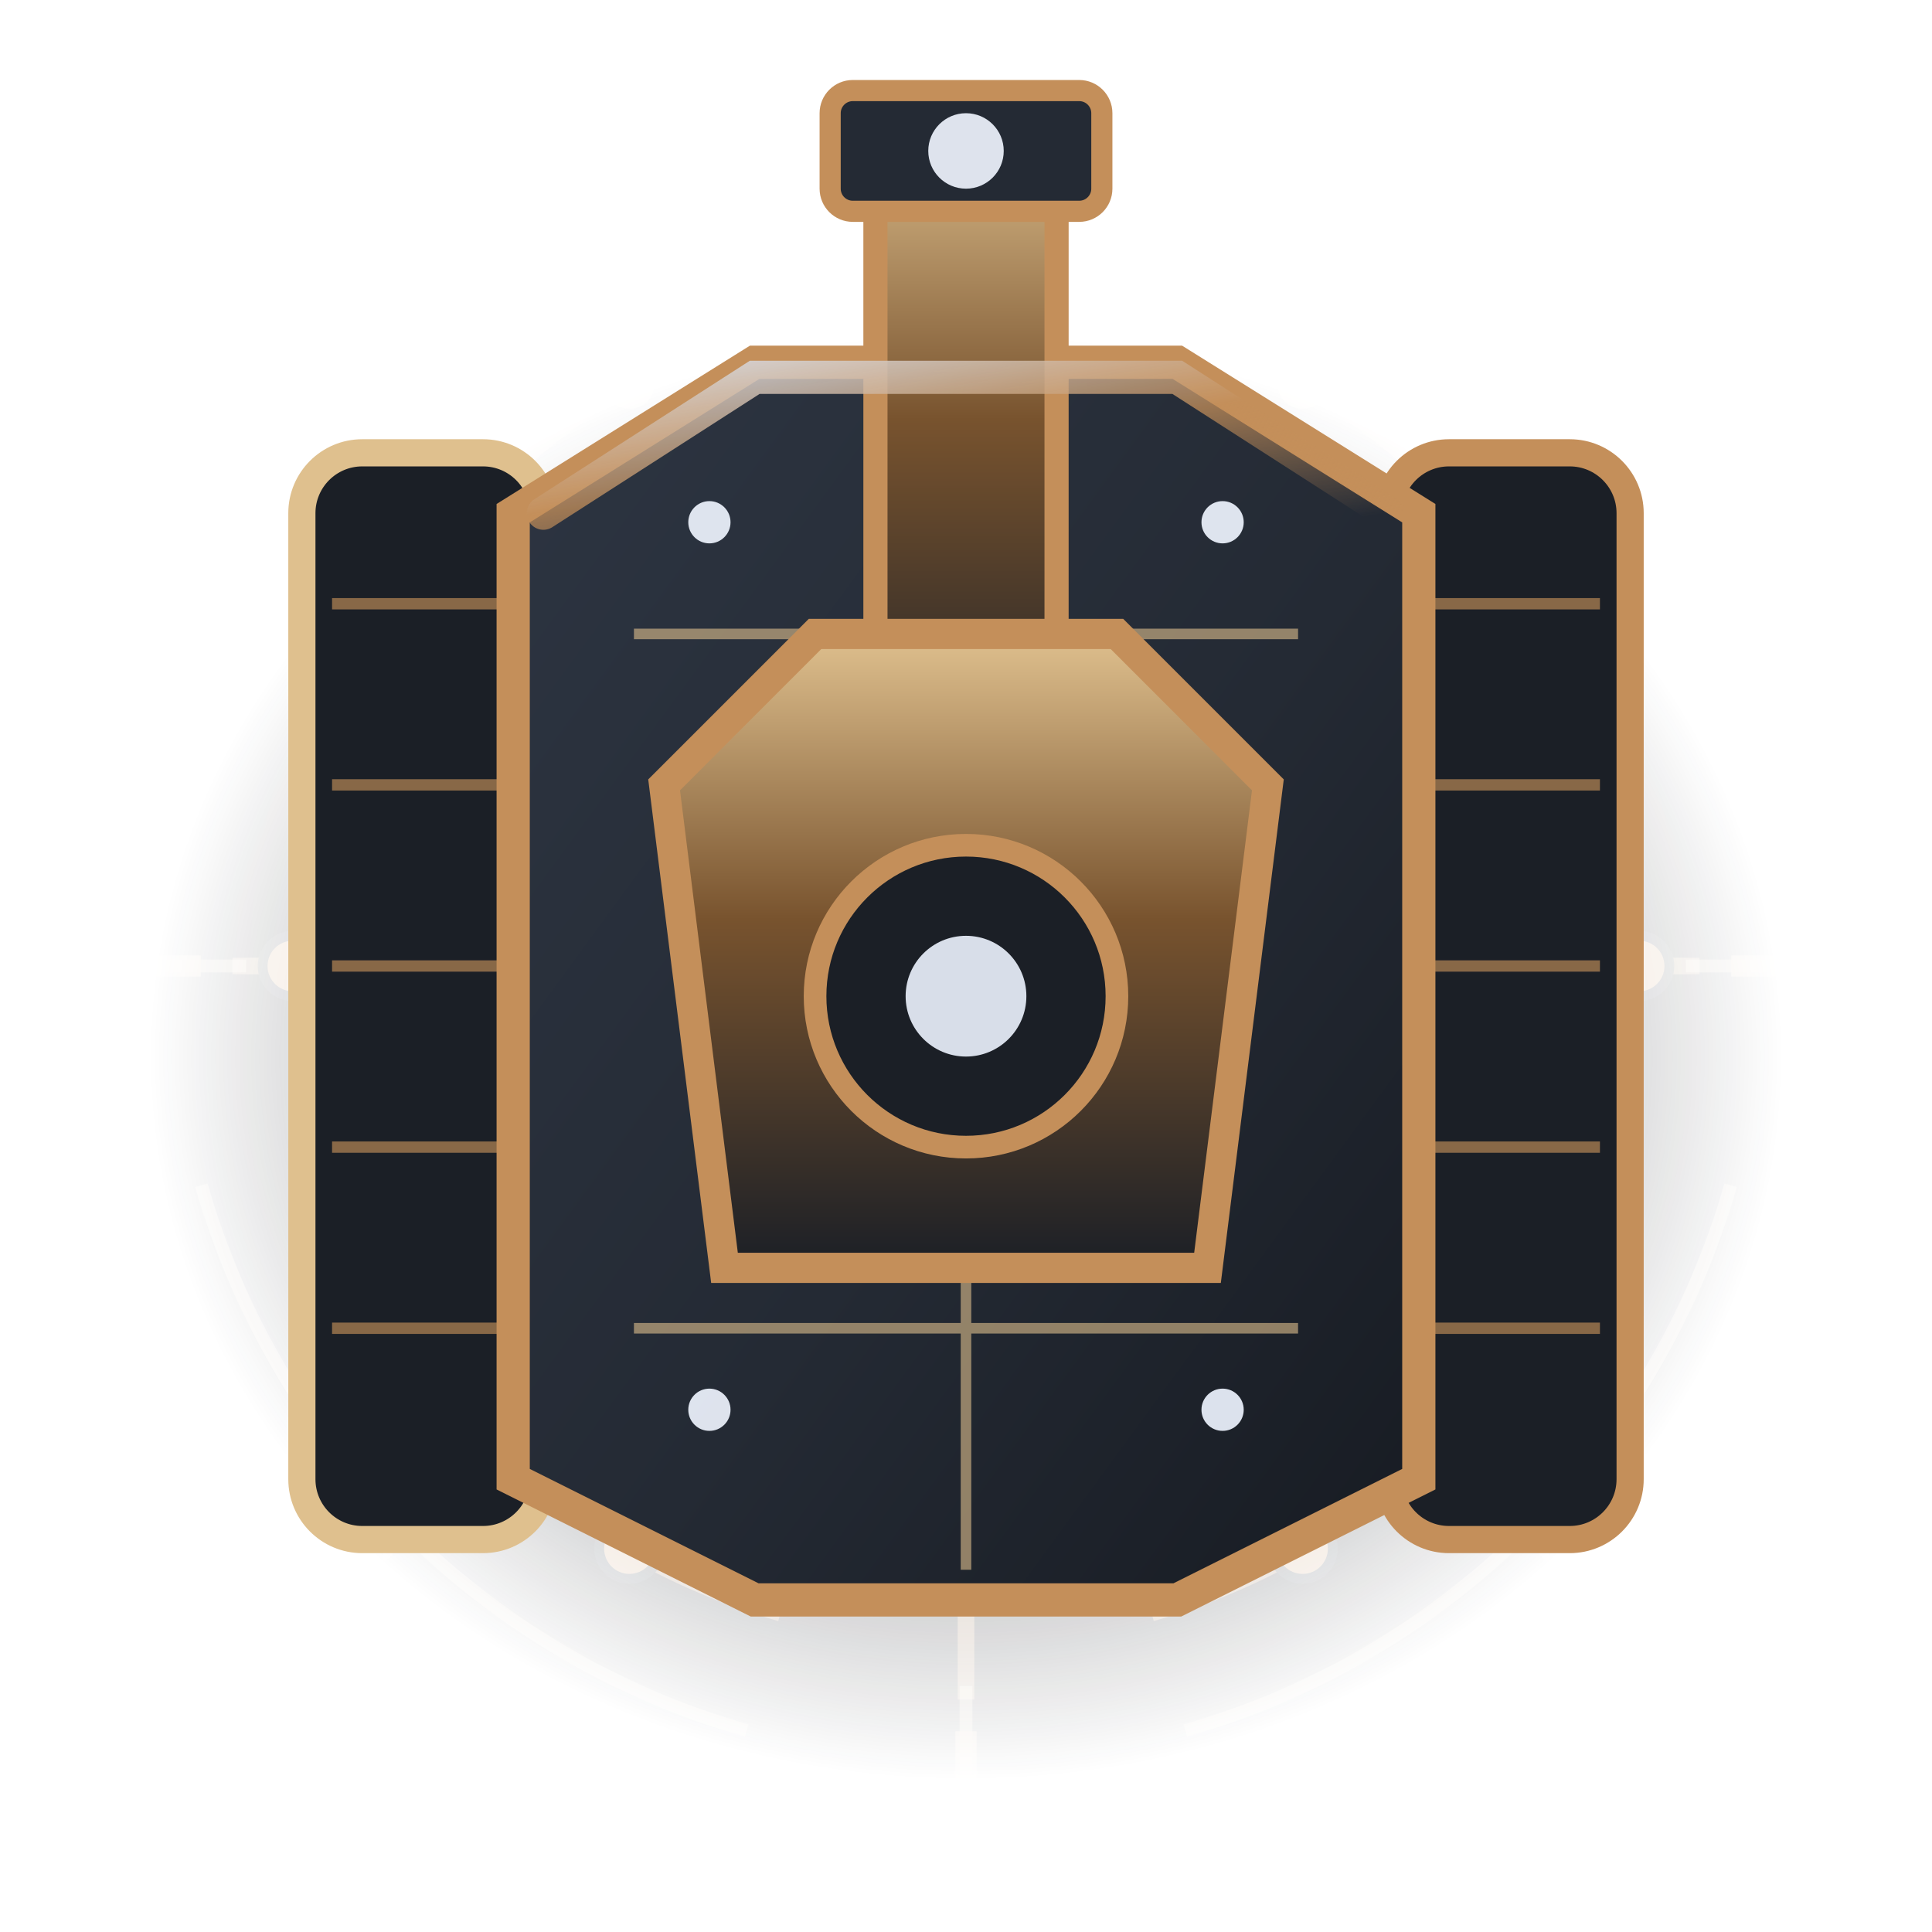
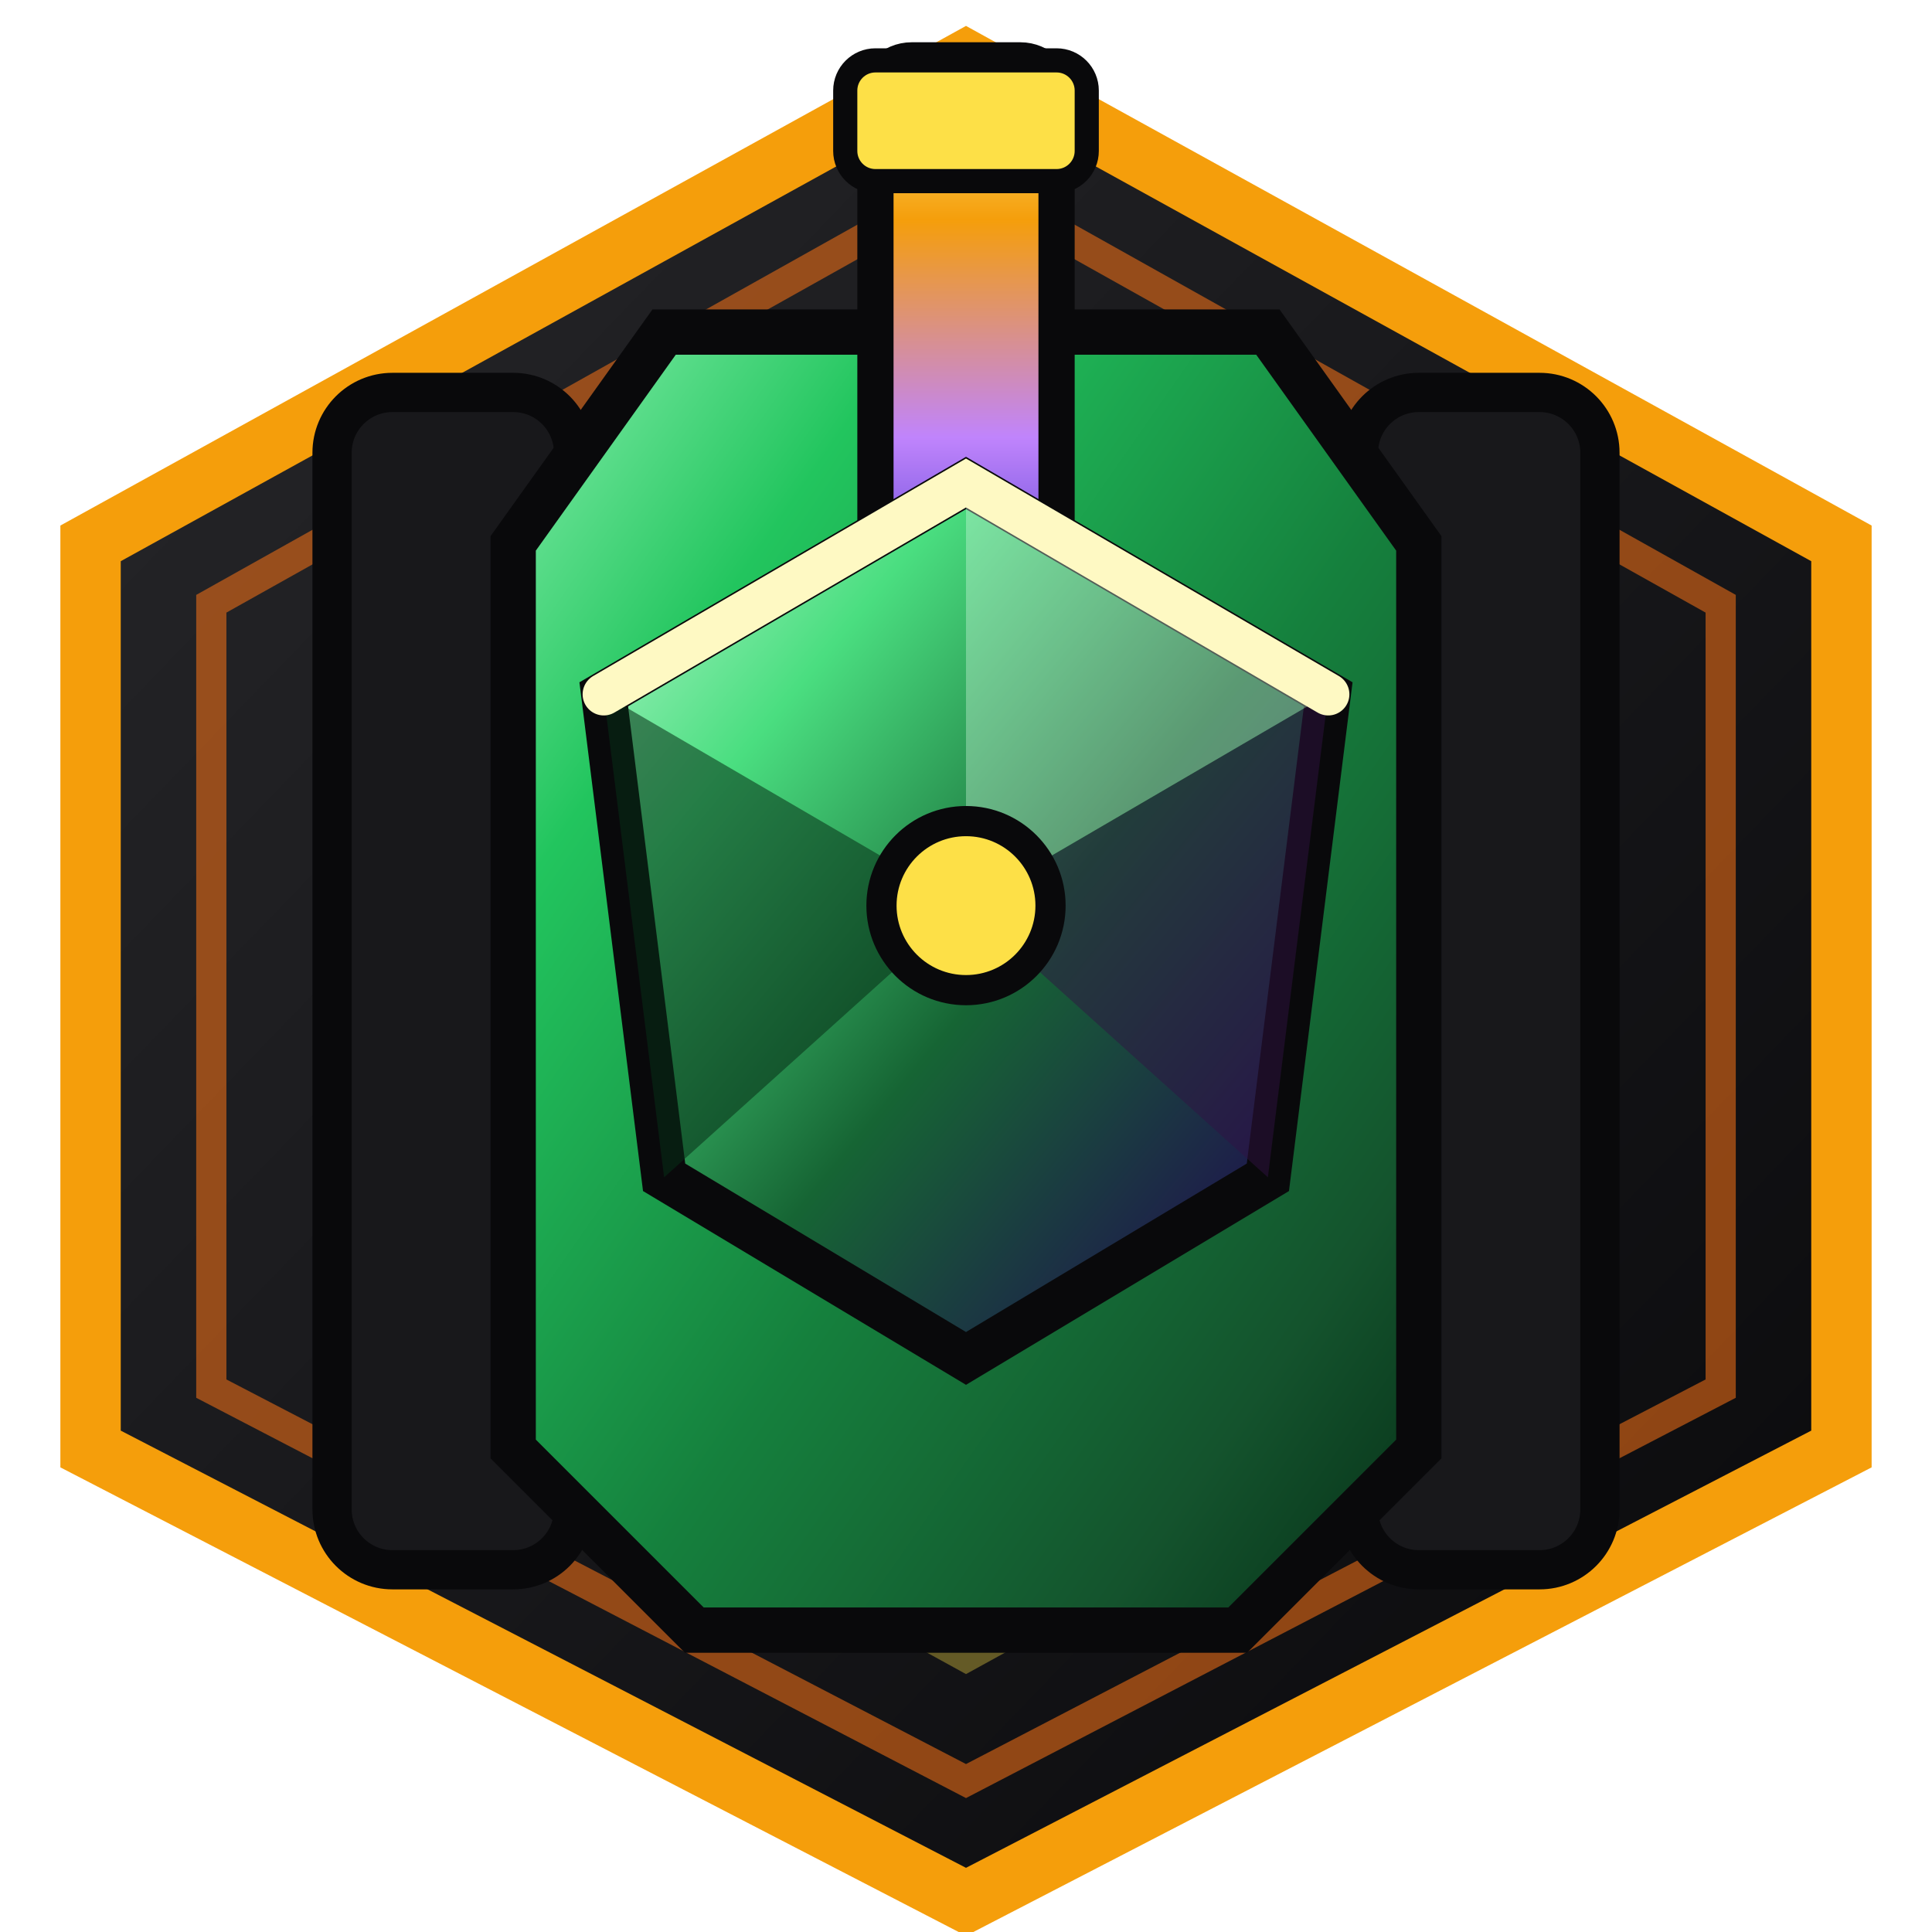
- <svg xmlns="http://www.w3.org/2000/svg" viewBox="0 0 128 128" fill="none" data-rig-id="tank-battle-icon-rig" data-root-anchor="64,64" data-has-aura="true">
+ <svg xmlns="http://www.w3.org/2000/svg" viewBox="0 0 64 64" width="64" height="64">
  <defs>
-     <radialGradient id="tb-icon-shadow" cx="50%" cy="50%" r="50%">
-       <stop offset="0%" stop-color="#12151a" stop-opacity="0.72" />
-       <stop offset="65%" stop-color="#171b22" stop-opacity="0.28" />
-       <stop offset="100%" stop-color="#171b22" stop-opacity="0" />
-     </radialGradient>
-     <radialGradient id="tb-icon-aura" cx="50%" cy="50%" r="50%">
-       <stop offset="0%" stop-color="#c48f5a" stop-opacity="0.28" />
-       <stop offset="55%" stop-color="#c48f5a" stop-opacity="0.14" />
-       <stop offset="100%" stop-color="#171b22" stop-opacity="0" />
-     </radialGradient>
-     <linearGradient id="tb-icon-hull" x1="0%" y1="0%" x2="100%" y2="100%">
-       <stop offset="0%" stop-color="#2d3542" />
-       <stop offset="55%" stop-color="#242a34" />
-       <stop offset="100%" stop-color="#171b22" />
+     <linearGradient id="ic-basalt" x1="0%" y1="0%" x2="100%" y2="100%">
+       <stop offset="0%" stop-color="#27272a" />
+       <stop offset="50%" stop-color="#18181b" />
+       <stop offset="100%" stop-color="#09090b" />
    </linearGradient>
-     <linearGradient id="tb-icon-turret" x1="0%" y1="0%" x2="0%" y2="100%">
-       <stop offset="0%" stop-color="#dfc08e" />
-       <stop offset="45%" stop-color="#78532e" />
-       <stop offset="100%" stop-color="#1b1f26" />
+     <linearGradient id="ic-hull" x1="0%" y1="0%" x2="100%" y2="100%">
+       <stop offset="0%" stop-color="#86efac" />
+       <stop offset="22%" stop-color="#22c55e" />
+       <stop offset="55%" stop-color="#15803d" />
+       <stop offset="82%" stop-color="#14532d" />
+       <stop offset="100%" stop-color="#052e16" />
    </linearGradient>
-     <linearGradient id="tb-icon-rim" x1="0%" y1="0%" x2="100%" y2="100%">
-       <stop offset="0%" stop-color="#d8dee9" stop-opacity="0.9" />
-       <stop offset="50%" stop-color="#c48f5a" stop-opacity="0.75" />
-       <stop offset="100%" stop-color="#c48f5a" stop-opacity="0" />
+     <linearGradient id="ic-turret" x1="0%" y1="0%" x2="100%" y2="100%">
+       <stop offset="0%" stop-color="#bbf7d0" />
+       <stop offset="25%" stop-color="#4ade80" />
+       <stop offset="55%" stop-color="#166534" />
+       <stop offset="85%" stop-color="#1e1b4b" />
+       <stop offset="100%" stop-color="#09090b" />
+     </linearGradient>
+     <linearGradient id="ic-barrel" x1="0%" y1="0%" x2="0%" y2="100%">
+       <stop offset="0%" stop-color="#fef08a" />
+       <stop offset="22%" stop-color="#f59e0b" />
+       <stop offset="52%" stop-color="#c084fc" />
+       <stop offset="78%" stop-color="#4338ca" />
+       <stop offset="100%" stop-color="#1e293b" />
    </linearGradient>
  </defs>
-   <g id="part-shadow-cast" data-pivot="64,68" data-parent="root" data-z-index="1" data-blend="multiply" style="mix-blend-mode: multiply">
-     <ellipse cx="64" cy="70" rx="54" ry="48" fill="url(#tb-icon-shadow)" />
+   <polygon id="part-shadow-cast" points="32,2 61,18 61,48 32,63 3,48 3,18" fill="url(#ic-basalt)" stroke="#f59e0b" stroke-width="2" />
+   <polygon id="part-aura-ring-outer" points="32,6 57,20 57,46 32,59 7,46 7,20" fill="none" stroke="#f97316" stroke-width="1" stroke-opacity="0.55" />
+   <polygon id="part-aura-ring-inner" points="32,10 52,22 52,44 32,55 12,44 12,22" fill="none" stroke="#fde047" stroke-width="0.8" stroke-opacity="0.35" />
+   <rect id="part-track-left" x="11" y="13" width="8" height="39" rx="2" fill="#18181b" stroke="#09090b" stroke-width="1.3" />
+   <rect id="part-track-right" x="45" y="13" width="8" height="39" rx="2" fill="#18181b" stroke="#09090b" stroke-width="1.3" />
+   <polygon id="part-hull-chassis" points="22,11 42,11 47,18 47,48 41,54 23,54 17,48 17,18" fill="url(#ic-hull)" stroke="#09090b" stroke-width="1.5" />
+   <g id="part-barrel-main">
+     <rect x="29" y="2" width="6" height="24" rx="1.2" fill="url(#ic-barrel)" stroke="#09090b" stroke-width="1.2" />
+     <rect x="28" y="2" width="8" height="4" rx="1" fill="#fde047" stroke="#09090b" stroke-width="0.8" />
  </g>
-   <g id="part-aura-ring-outer" data-pivot="64,64" data-parent="root" data-z-index="4" data-blend="screen" data-motion="spin-cw" style="mix-blend-mode: screen">
-     <circle cx="64" cy="64" r="62" fill="url(#tb-icon-aura)" />
-     <path fill="none" stroke="#c48f5a" stroke-width="1.5" stroke-opacity="0.72" d="M120.04,80.07 A58.3,58.3 0 0,1 80.07,120.04 M47.93,120.04 A58.3,58.3 0 0,1 7.96,80.07 M7.96,47.93 A58.3,58.3 0 0,1 47.93,7.96 M80.07,7.96 A58.3,58.3 0 0,1 120.04,47.93 M64,1.7 L64,10.7 M64,117.3 L64,126.3 M1.7,64 L10.7,64 M117.3,64 L126.3,64" stroke-linejoin="bevel" />
-     <path fill="none" stroke="#dfc08e" stroke-width="0.85" stroke-opacity="0.58" d="M114.66,78.53 A52.7,52.7 0 0,1 78.53,114.66 M49.47,114.66 A52.7,52.7 0 0,1 13.34,78.53 M13.34,49.47 A52.7,52.7 0 0,1 49.47,13.34 M78.53,13.34 A52.7,52.7 0 0,1 114.66,49.47 M64,7.3 L64,16.3 M64,111.7 L64,120.7 M7.3,64 L16.3,64 M111.7,64 L120.7,64" stroke-linejoin="bevel" />
-     <line x1="114.7" y1="64" x2="124.3" y2="64" stroke="#c48f5a" stroke-width="1.4" stroke-opacity="0.8" />
-     <line x1="99.9" y1="99.9" x2="106.6" y2="106.6" stroke="#c48f5a" stroke-width="1.4" stroke-opacity="0.8" />
-     <line x1="64" y1="114.7" x2="64" y2="124.3" stroke="#c48f5a" stroke-width="1.4" stroke-opacity="0.8" />
-     <line x1="28.1" y1="99.9" x2="21.4" y2="106.6" stroke="#c48f5a" stroke-width="1.4" stroke-opacity="0.8" />
-     <line x1="13.3" y1="64" x2="3.7" y2="64" stroke="#c48f5a" stroke-width="1.4" stroke-opacity="0.8" />
-     <line x1="28.1" y1="28.1" x2="21.4" y2="21.4" stroke="#c48f5a" stroke-width="1.4" stroke-opacity="0.8" />
-     <line x1="64" y1="13.3" x2="64" y2="3.7" stroke="#c48f5a" stroke-width="1.4" stroke-opacity="0.8" />
-     <line x1="99.9" y1="28.1" x2="106.6" y2="21.4" stroke="#c48f5a" stroke-width="1.4" stroke-opacity="0.8" />
-     <rect x="103" y="103" width="4.4" height="4.4" fill="#c48f5a" stroke="#12151a" stroke-width="0.7" />
-     <rect x="20.6" y="103" width="4.4" height="4.4" fill="#c48f5a" stroke="#12151a" stroke-width="0.7" />
-     <rect x="20.6" y="20.6" width="4.4" height="4.4" fill="#c48f5a" stroke="#12151a" stroke-width="0.7" />
-     <rect x="103" y="20.6" width="4.4" height="4.4" fill="#c48f5a" stroke="#12151a" stroke-width="0.7" />
+   <g id="part-turret-body">
+     <polygon points="32,16 44,23 42,39 32,45 22,39 20,23" fill="url(#ic-turret)" stroke="#09090b" stroke-width="1.5" />
+     <polygon points="32,16 44,23 32,30" fill="#dcfce7" opacity="0.35" />
+     <polygon points="20,23 22,39 32,30" fill="#052e16" opacity="0.55" />
+     <polygon points="44,23 42,39 32,30" fill="#311042" opacity="0.48" />
  </g>
-   <g id="part-aura-ring-inner" data-pivot="64,64" data-parent="root" data-z-index="5" data-blend="screen" data-motion="spin-ccw" style="mix-blend-mode: screen">
-     <path fill="none" stroke="#c48f5a" stroke-width="1.1" stroke-opacity="0.68" d="M106.87,76.29 A44.6,44.6 0 0,1 76.29,106.87 M51.71,106.87 A44.6,44.6 0 0,1 21.13,76.29 M21.13,51.71 A44.6,44.6 0 0,1 51.71,21.13 M76.29,21.13 A44.6,44.6 0 0,1 106.87,51.71 M64,15.4 L64,24.4 M64,103.6 L64,112.6 M15.4,64 L24.4,64 M103.6,64 L112.6,64" stroke-linejoin="bevel" />
-     <circle cx="108.6" cy="64" r="2.0" fill="#c48f5a" stroke="#12151a" stroke-width="0.65" />
-     <circle cx="86.3" cy="102.6" r="2.0" fill="#c48f5a" stroke="#12151a" stroke-width="0.65" />
-     <circle cx="41.7" cy="102.6" r="2.0" fill="#c48f5a" stroke="#12151a" stroke-width="0.65" />
-     <circle cx="19.4" cy="64" r="2.0" fill="#c48f5a" stroke="#12151a" stroke-width="0.65" />
-     <circle cx="41.7" cy="25.4" r="2.0" fill="#c48f5a" stroke="#12151a" stroke-width="0.65" />
-     <circle cx="86.3" cy="25.4" r="2.0" fill="#c48f5a" stroke="#12151a" stroke-width="0.65" />
-   </g>
-   <g id="part-track-left" data-pivot="28,68" data-parent="root" data-z-index="15" data-blend="normal">
-     <rect x="20" y="30" width="16" height="72" rx="4" fill="#1b1f26" stroke="#dfc08e" stroke-width="1.8" />
-     <path d="M22 40 L34 40 M22 52 L34 52 M22 64 L34 64 M22 76 L34 76 M22 88 L34 88" stroke="#c48f5a" stroke-width="0.75" stroke-opacity="0.65" />
-   </g>
-   <g id="part-track-right" data-pivot="100,68" data-parent="root" data-z-index="15" data-blend="normal">
-     <rect x="92" y="30" width="16" height="72" rx="4" fill="#1b1f26" stroke="#c48f5a" stroke-width="1.8" />
-     <path d="M94 40 L106 40 M94 52 L106 52 M94 64 L106 64 M94 76 L106 76 M94 88 L106 88" stroke="#c48f5a" stroke-width="0.75" stroke-opacity="0.65" />
-   </g>
-   <g id="part-hull-chassis" data-pivot="64,68" data-parent="root" data-z-index="25" data-blend="normal">
-     <polygon points="34,34 50,24 78,24 94,34 94,98 78,106 50,106 34,98" fill="url(#tb-icon-hull)" stroke="#c48f5a" stroke-width="2.2" />
-     <path d="M42 42 L86 42 M42 88 L86 88 M64 26 L64 104" stroke="#dfc08e" stroke-width="0.7" stroke-opacity="0.6" />
-     <circle cx="52" cy="58" r="1.5" fill="#c48f5a" stroke="#12151a" stroke-width="0.6" />
-     <circle cx="76" cy="58" r="1.5" fill="#c48f5a" stroke="#12151a" stroke-width="0.6" />
-     <circle cx="52" cy="78" r="1.5" fill="#c48f5a" stroke="#12151a" stroke-width="0.6" />
-     <circle cx="76" cy="78" r="1.5" fill="#c48f5a" stroke="#12151a" stroke-width="0.6" />
-   </g>
-   <g id="part-barrel-main" data-pivot="64,52" data-parent="part-turret-body" data-z-index="35" data-blend="normal">
-     <circle cx="64" cy="52" r="4.0" fill="#12151a" stroke="#c48f5a" stroke-width="1.1" />
-     <rect x="58" y="8" width="12" height="44" rx="2" fill="url(#tb-icon-turret)" stroke="#c48f5a" stroke-width="1.6" />
-     <rect x="55" y="6" width="18" height="8" rx="1.5" fill="#242a34" stroke="#c48f5a" stroke-width="1.4" />
-     <circle cx="64" cy="52" r="1.6" fill="#c48f5a" />
-   </g>
-   <g id="part-turret-body" data-pivot="64,66" data-parent="part-hull-chassis" data-z-index="40" data-blend="normal">
-     <polygon points="44,52 54,42 74,42 84,52 80,84 48,84" fill="url(#tb-icon-turret)" stroke="#c48f5a" stroke-width="2.0" />
-     <circle cx="64" cy="66" r="10" fill="#1b1f26" stroke="#c48f5a" stroke-width="1.5" />
-     <circle cx="64" cy="66" r="4" fill="#d8dee9" />
-   </g>
-   <g id="part-light-rim-hull" data-pivot="64,66" data-parent="part-turret-body" data-z-index="45" data-blend="plus-lighter" style="mix-blend-mode: plus-lighter">
-     <path d="M36 34 L50 25 L78 25 L92 34" stroke="url(#tb-icon-rim)" stroke-width="2.2" stroke-linecap="round" />
-   </g>
-   <g id="part-aura-corona-top" data-pivot="64,64" data-parent="root" data-z-index="65" data-blend="screen" style="mix-blend-mode: screen">
-     <circle cx="64" cy="10" r="2.5" fill="#d8dee9" />
-     <path d="M46 20 L54 14 M82 20 L74 14" stroke="#c48f5a" stroke-width="1.1" stroke-linecap="round" />
-     <circle cx="81" cy="93.4" r="1.4" fill="#d8dee9" />
-     <circle cx="47" cy="93.4" r="1.4" fill="#d8dee9" />
-     <circle cx="47" cy="34.6" r="1.4" fill="#d8dee9" />
-     <circle cx="81" cy="34.6" r="1.4" fill="#d8dee9" />
-   </g>
+   <path id="part-light-rim-hull" d="M20,23 L32,16 L44,23" fill="none" stroke="#fef9c3" stroke-width="1.4" stroke-linecap="round" />
+   <circle id="part-aura-corona-top" cx="32" cy="30" r="2.8" fill="#fde047" stroke="#09090b" stroke-width="1" />
</svg>
